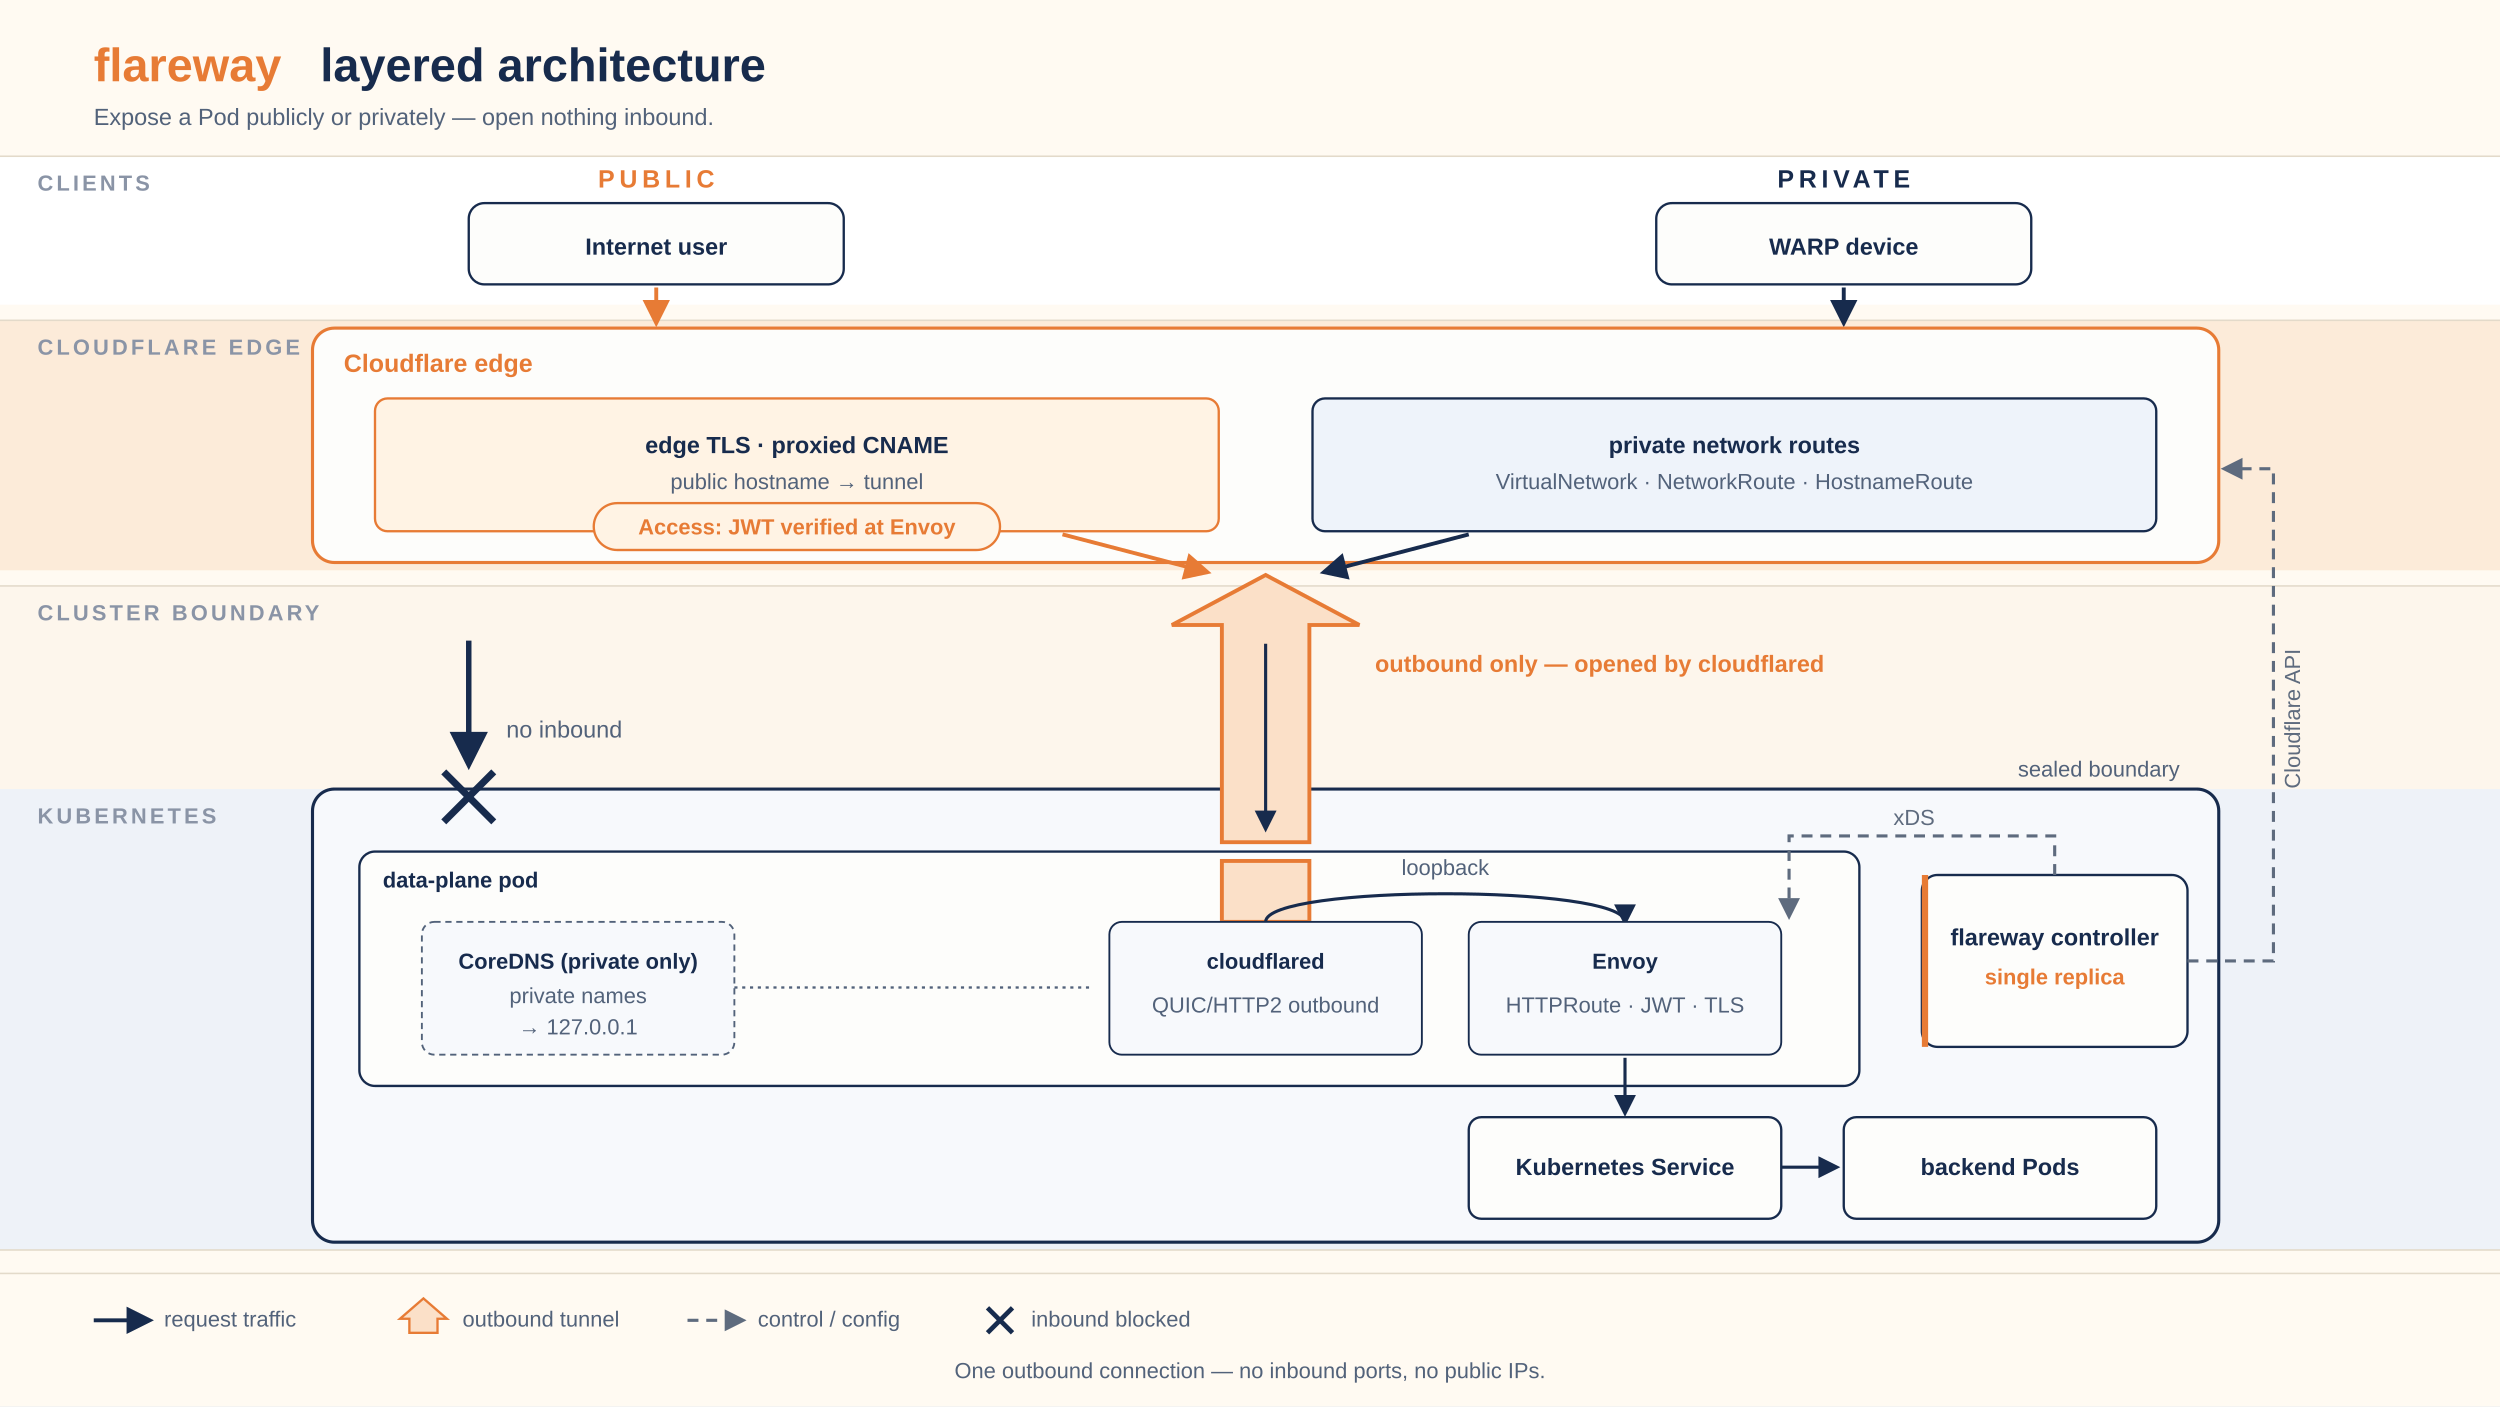
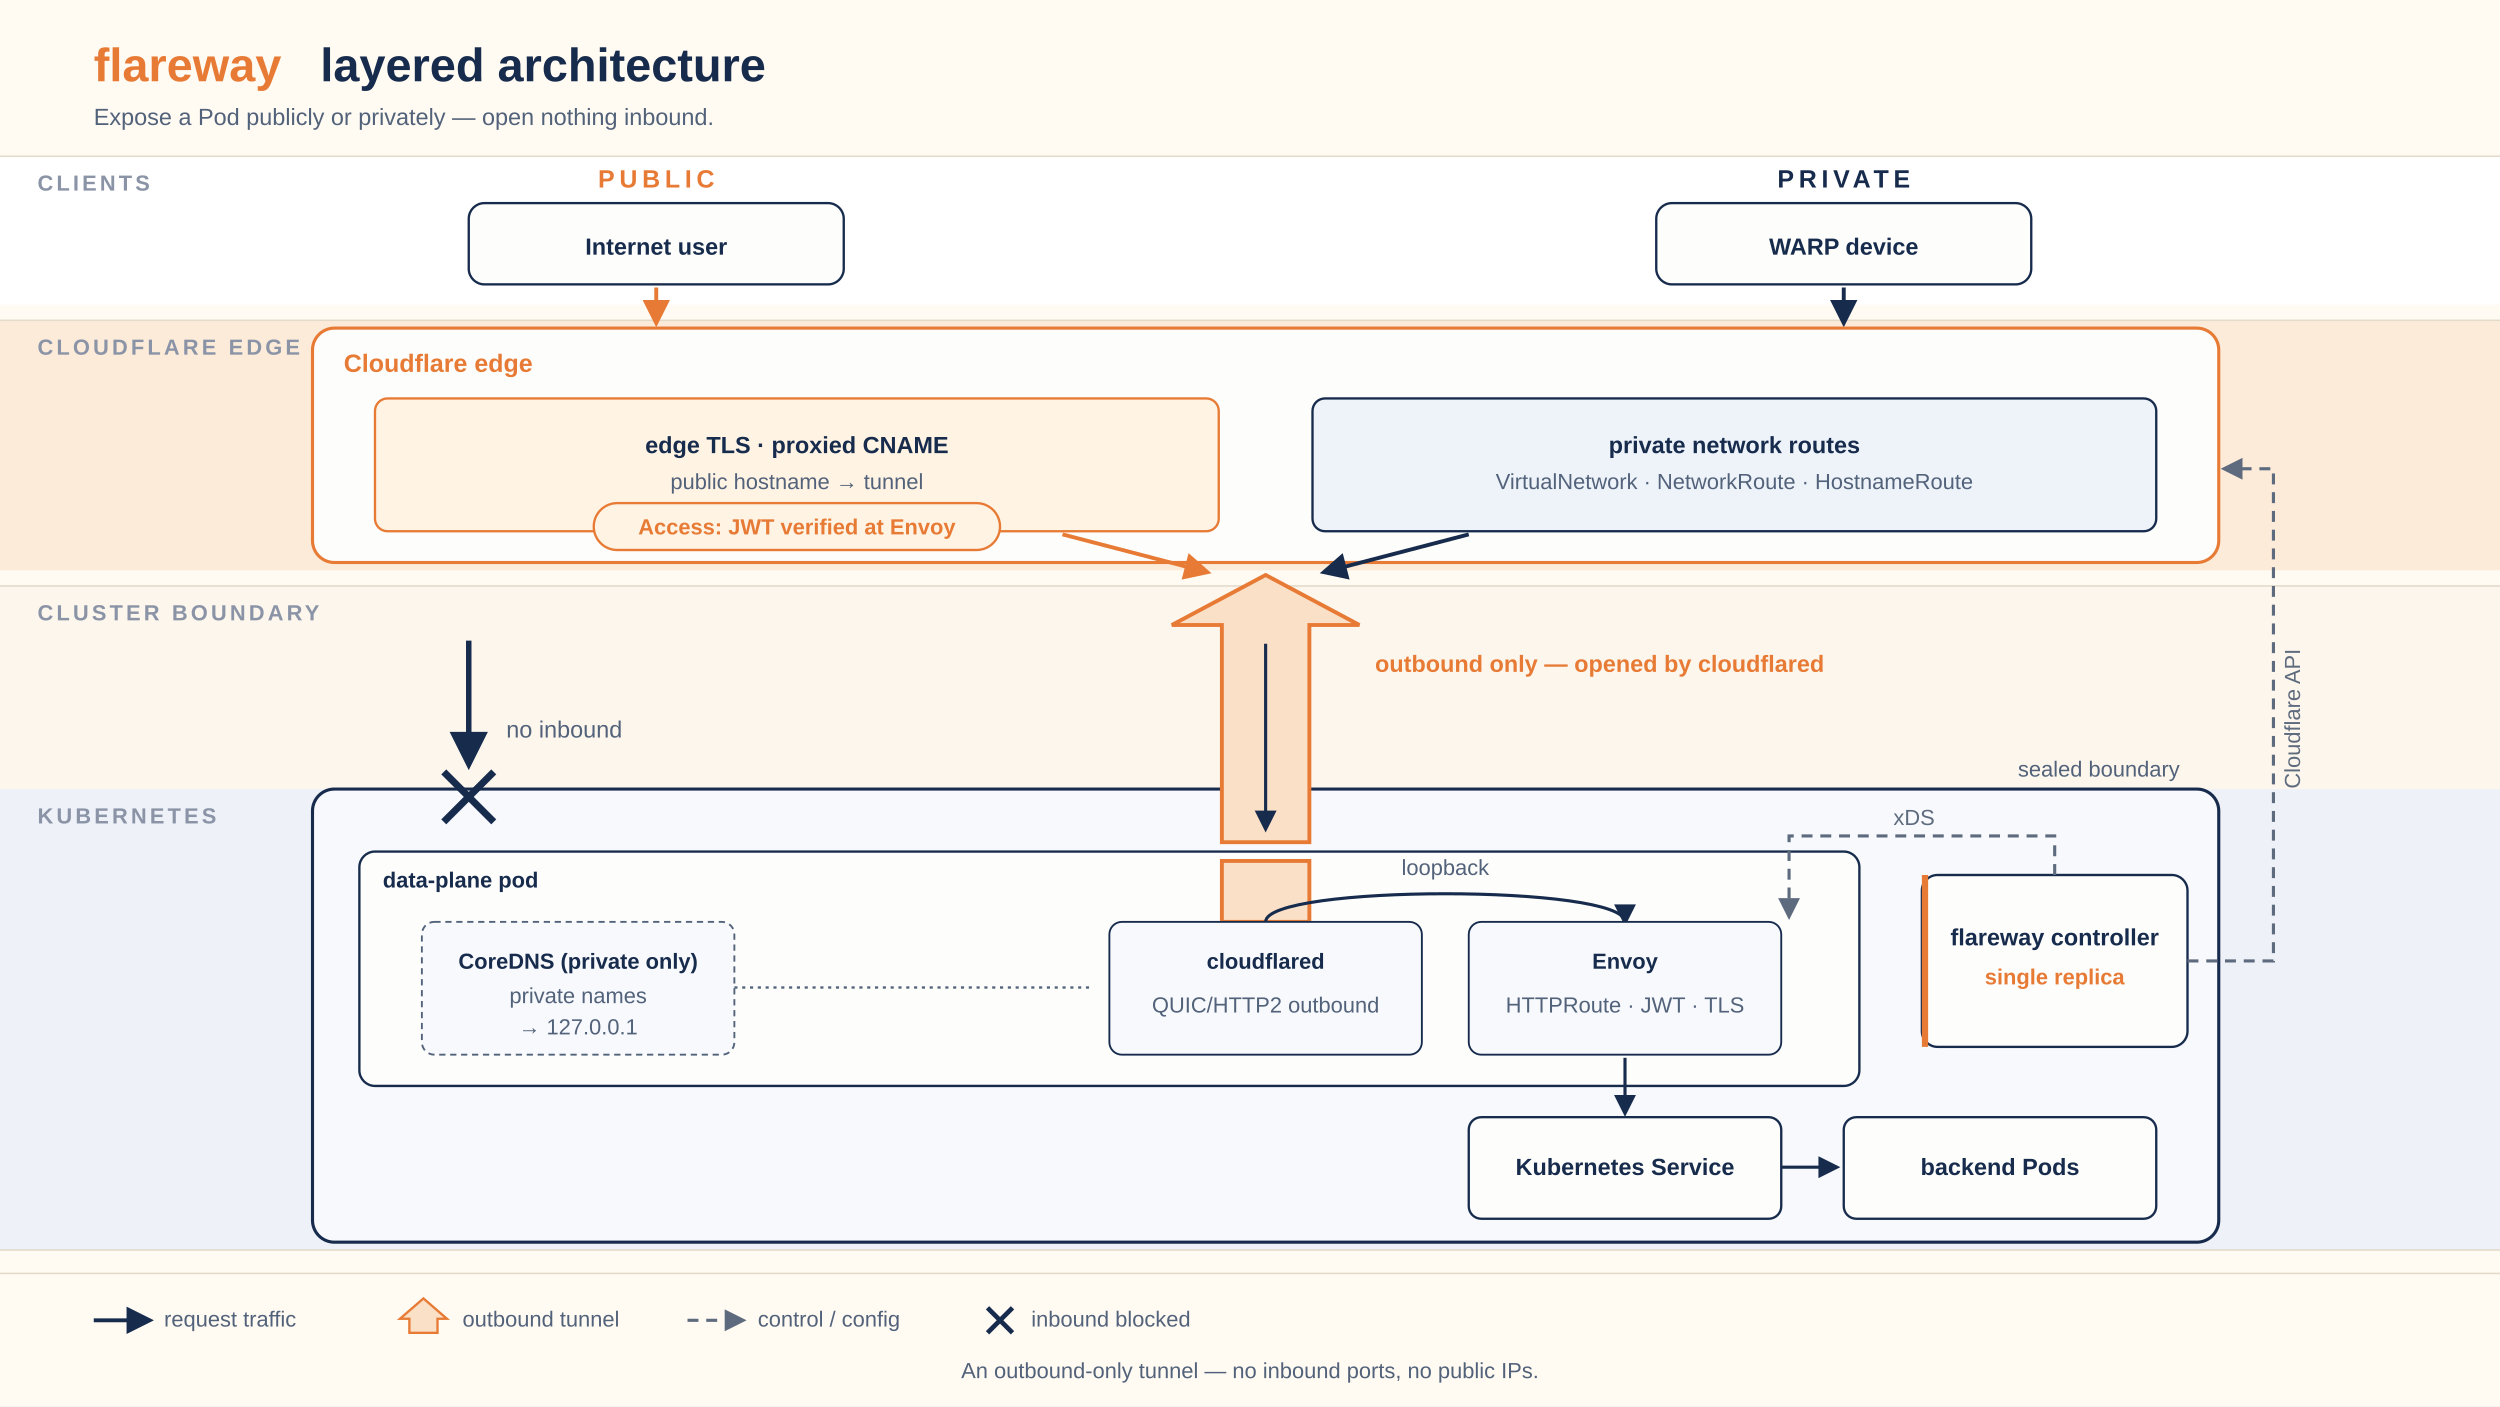
<svg xmlns="http://www.w3.org/2000/svg" width="1600" height="900" viewBox="0 0 1600 900" role="img">
  <defs>
    <marker id="mReq" viewBox="0 0 10 10" refX="8" refY="5" markerWidth="7" markerHeight="7" orient="auto-start-reverse">
      <path d="M0,0 L10,5 L0,10 z" fill="#172B4D" />
    </marker>
    <marker id="mPub" viewBox="0 0 10 10" refX="8" refY="5" markerWidth="7" markerHeight="7" orient="auto-start-reverse">
      <path d="M0,0 L10,5 L0,10 z" fill="#E77B35" />
    </marker>
    <marker id="mCtl" viewBox="0 0 10 10" refX="8" refY="5" markerWidth="7" markerHeight="7" orient="auto-start-reverse">
      <path d="M0,0 L10,5 L0,10 z" fill="#5E6B7E" />
    </marker>
  </defs>
  <rect x="0" y="0" width="1600" height="900" fill="#FFFAF2" />
  <g font-family="-apple-system, 'Helvetica Neue', Arial, sans-serif">
    <rect x="0" y="100" width="1600" height="95" fill="#FFFFFF" />
    <rect x="0" y="205" width="1600" height="160" fill="#FCEBD9" />
    <rect x="0" y="375" width="1600" height="130" fill="#FDF6EC" />
    <rect x="0" y="505" width="1600" height="295" fill="#EEF2F8" />
    <line x1="0" y1="100" x2="1600" y2="100" stroke="#E3DACA" stroke-width="1" />
    <line x1="0" y1="205" x2="1600" y2="205" stroke="#E3DACA" stroke-width="1" />
    <line x1="0" y1="375" x2="1600" y2="375" stroke="#E3DACA" stroke-width="1" />
    <line x1="0" y1="800" x2="1600" y2="800" stroke="#E3DACA" stroke-width="1" />
    <line x1="0" y1="815" x2="1600" y2="815" stroke="#E3DACA" stroke-width="1" />
    <text x="24" y="122" font-size="14" font-weight="600" letter-spacing="2" fill="#8A94A6">CLIENTS</text>
    <text x="24" y="227" font-size="14" font-weight="600" letter-spacing="2" fill="#8A94A6">CLOUDFLARE EDGE</text>
    <text x="24" y="397" font-size="14" font-weight="600" letter-spacing="2" fill="#8A94A6">CLUSTER BOUNDARY</text>
    <text x="24" y="527" font-size="14" font-weight="600" letter-spacing="2" fill="#8A94A6">KUBERNETES</text>
    <text x="60" y="52" font-size="30" font-weight="700" fill="#E77B35">flareway</text>
    <text x="205" y="52" font-size="30" font-weight="700" fill="#172B4D">layered architecture</text>
    <text x="60" y="80" font-size="15" fill="#52627A">Expose a Pod publicly or privately — open nothing inbound.</text>
    <text x="420" y="120" font-size="16" font-weight="700" letter-spacing="3" text-anchor="middle" fill="#E77B35">PUBLIC</text>
    <text x="1180" y="120" font-size="16" font-weight="700" letter-spacing="3" text-anchor="middle" fill="#172B4D">PRIVATE</text>
    <rect x="300" y="130" width="240" height="52" rx="10" fill="#FDFDFB" stroke="#172B4D" stroke-width="1.5" />
    <text x="420" y="163" font-size="15" font-weight="600" text-anchor="middle" fill="#172B4D">Internet user</text>
    <rect x="1060" y="130" width="240" height="52" rx="10" fill="#FDFDFB" stroke="#172B4D" stroke-width="1.5" />
    <text x="1180" y="163" font-size="15" font-weight="600" text-anchor="middle" fill="#172B4D">WARP device</text>
    <line x1="420" y1="184" x2="420" y2="206" stroke="#E77B35" stroke-width="2.5" marker-end="url(#mPub)" />
    <line x1="1180" y1="184" x2="1180" y2="206" stroke="#172B4D" stroke-width="2.5" marker-end="url(#mReq)" />
    <rect x="200" y="210" width="1220" height="150" rx="14" fill="#FDFDFB" stroke="#E77B35" stroke-width="2" />
    <text x="220" y="238" font-size="16" font-weight="700" fill="#E77B35">Cloudflare edge</text>
    <rect x="240" y="255" width="540" height="85" rx="8" fill="#FFF3E4" stroke="#E77B35" stroke-width="1.5" />
    <text x="510" y="290" font-size="15" font-weight="600" text-anchor="middle" fill="#172B4D">edge TLS · proxied CNAME</text>
    <text x="510" y="313" font-size="14" text-anchor="middle" fill="#52627A">public hostname → tunnel</text>
    <rect x="840" y="255" width="540" height="85" rx="8" fill="#EEF3FA" stroke="#172B4D" stroke-width="1.5" />
    <text x="1110" y="290" font-size="15" font-weight="600" text-anchor="middle" fill="#172B4D">private network routes</text>
    <text x="1110" y="313" font-size="14" text-anchor="middle" fill="#52627A">VirtualNetwork · NetworkRoute · HostnameRoute</text>
    <rect x="380" y="322" width="260" height="30" rx="15" fill="#FFF3E4" stroke="#E77B35" stroke-width="1.5" />
    <text x="510" y="342" font-size="14" font-weight="600" text-anchor="middle" fill="#E77B35">Access: JWT verified at Envoy</text>
    <line x1="680" y1="342" x2="772" y2="366" stroke="#E77B35" stroke-width="2.5" marker-end="url(#mPub)" />
    <line x1="940" y1="342" x2="848" y2="366" stroke="#172B4D" stroke-width="2.5" marker-end="url(#mReq)" />
    <rect x="200" y="505" width="1220" height="290" rx="14" fill="#F7F9FC" stroke="#172B4D" stroke-width="2" />
    <polygon points="782,539 782,400 750,400 810,368 870,400 838,400 838,539" fill="#FBE0C8" stroke="#E77B35" stroke-width="2.5" />
    <text x="880" y="430" font-size="15" font-weight="600" fill="#E77B35">outbound only — opened by cloudflared</text>
    <line x1="810" y1="412" x2="810" y2="530" stroke="#172B4D" stroke-width="2" marker-end="url(#mReq)" />
    <line x1="300" y1="410" x2="300" y2="488" stroke="#172B4D" stroke-width="3.5" marker-end="url(#mReq)" />
    <line x1="284" y1="494" x2="316" y2="526" stroke="#172B4D" stroke-width="4.5" />
    <line x1="316" y1="494" x2="284" y2="526" stroke="#172B4D" stroke-width="4.5" />
    <text x="324" y="472" font-size="15" fill="#52627A">no inbound</text>
    <text x="1395" y="497" font-size="14" text-anchor="end" fill="#52627A">sealed boundary</text>
    <rect x="230" y="545" width="960" height="150" rx="10" fill="#FDFDFB" stroke="#172B4D" stroke-width="1.5" />
    <text x="245" y="568" font-size="14" font-weight="600" fill="#172B4D">data-plane pod</text>
    <rect x="782" y="551" width="56" height="39" fill="#FBE0C8" stroke="#E77B35" stroke-width="2.5" />
    <path d="M810,590 C810,566 1040,566 1040,590" fill="none" stroke="#172B4D" stroke-width="2" marker-end="url(#mReq)" />
    <text x="925" y="560" font-size="14" text-anchor="middle" fill="#52627A">loopback</text>
    <rect x="270" y="590" width="200" height="85" rx="8" fill="#F7F9FC" stroke="#52627A" stroke-width="1.2" stroke-dasharray="4 3" />
    <text x="370" y="620" font-size="14" font-weight="600" text-anchor="middle" fill="#172B4D">CoreDNS (private only)</text>
    <text x="370" y="642" font-size="14" text-anchor="middle" fill="#52627A">private names</text>
    <text x="370" y="662" font-size="14" text-anchor="middle" fill="#52627A">→ 127.0.0.1</text>
    <line x1="470" y1="632" x2="700" y2="632" stroke="#52627A" stroke-width="1.5" stroke-dasharray="2 3" />
    <rect x="710" y="590" width="200" height="85" rx="8" fill="#F7F9FC" stroke="#172B4D" stroke-width="1.2" />
    <text x="810" y="620" font-size="14" font-weight="600" text-anchor="middle" fill="#172B4D">cloudflared</text>
    <text x="810" y="648" font-size="14" text-anchor="middle" fill="#52627A">QUIC/HTTP2 outbound</text>
    <rect x="940" y="590" width="200" height="85" rx="8" fill="#F7F9FC" stroke="#172B4D" stroke-width="1.2" />
    <text x="1040" y="620" font-size="14" font-weight="600" text-anchor="middle" fill="#172B4D">Envoy</text>
    <text x="1040" y="648" font-size="14" text-anchor="middle" fill="#52627A">HTTPRoute · JWT · TLS</text>
    <rect x="940" y="715" width="200" height="65" rx="8" fill="#FDFDFB" stroke="#172B4D" stroke-width="1.5" />
    <text x="1040" y="752" font-size="15" font-weight="600" text-anchor="middle" fill="#172B4D">Kubernetes Service</text>
    <rect x="1180" y="715" width="200" height="65" rx="8" fill="#FDFDFB" stroke="#172B4D" stroke-width="1.5" />
    <text x="1280" y="752" font-size="15" font-weight="600" text-anchor="middle" fill="#172B4D">backend Pods</text>
    <line x1="1040" y1="677" x2="1040" y2="712" stroke="#172B4D" stroke-width="2" marker-end="url(#mReq)" />
    <line x1="1140" y1="747" x2="1175" y2="747" stroke="#172B4D" stroke-width="2" marker-end="url(#mReq)" />
    <rect x="1230" y="560" width="170" height="110" rx="10" fill="#FDFDFB" stroke="#172B4D" stroke-width="1.5" />
    <rect x="1230" y="560" width="4" height="110" fill="#E77B35" />
    <text x="1315" y="605" font-size="15" font-weight="700" text-anchor="middle" fill="#172B4D">flareway controller</text>
    <text x="1315" y="630" font-size="14" font-weight="600" text-anchor="middle" fill="#E77B35">single replica</text>
    <path d="M1315,560 V535 H1145 V586" fill="none" stroke="#5E6B7E" stroke-width="2" stroke-dasharray="7 5" marker-end="url(#mCtl)" />
    <text x="1225" y="528" font-size="14" text-anchor="middle" fill="#5E6B7E">xDS</text>
    <path d="M1400,615 H1455 V300 H1424" fill="none" stroke="#5E6B7E" stroke-width="2" stroke-dasharray="7 5" marker-end="url(#mCtl)" />
    <text x="1472" y="460" font-size="14" fill="#5E6B7E" text-anchor="middle" transform="rotate(-90 1472 460)">Cloudflare API</text>
    <line x1="60" y1="845" x2="95" y2="845" stroke="#172B4D" stroke-width="2.5" marker-end="url(#mReq)" />
    <text x="105" y="849" font-size="14" fill="#52627A">request traffic</text>
    <polygon points="262,853 262,844 256,844 271,831 286,844 280,844 280,853" fill="#FBE0C8" stroke="#E77B35" stroke-width="1.5" />
    <text x="296" y="849" font-size="14" fill="#52627A">outbound tunnel</text>
    <line x1="440" y1="845" x2="475" y2="845" stroke="#5E6B7E" stroke-width="2" stroke-dasharray="7 5" marker-end="url(#mCtl)" />
    <text x="485" y="849" font-size="14" fill="#52627A">control / config</text>
    <line x1="632" y1="837" x2="648" y2="853" stroke="#172B4D" stroke-width="3" />
    <line x1="648" y1="837" x2="632" y2="853" stroke="#172B4D" stroke-width="3" />
    <text x="660" y="849" font-size="14" fill="#52627A">inbound blocked</text>
-     <text x="800" y="882" font-size="14" text-anchor="middle" fill="#52627A">One outbound connection — no inbound ports, no public IPs.</text>
+     <text x="800" y="882" font-size="14" text-anchor="middle" fill="#52627A">An outbound-only tunnel — no inbound ports, no public IPs.</text>
  </g>
</svg>
